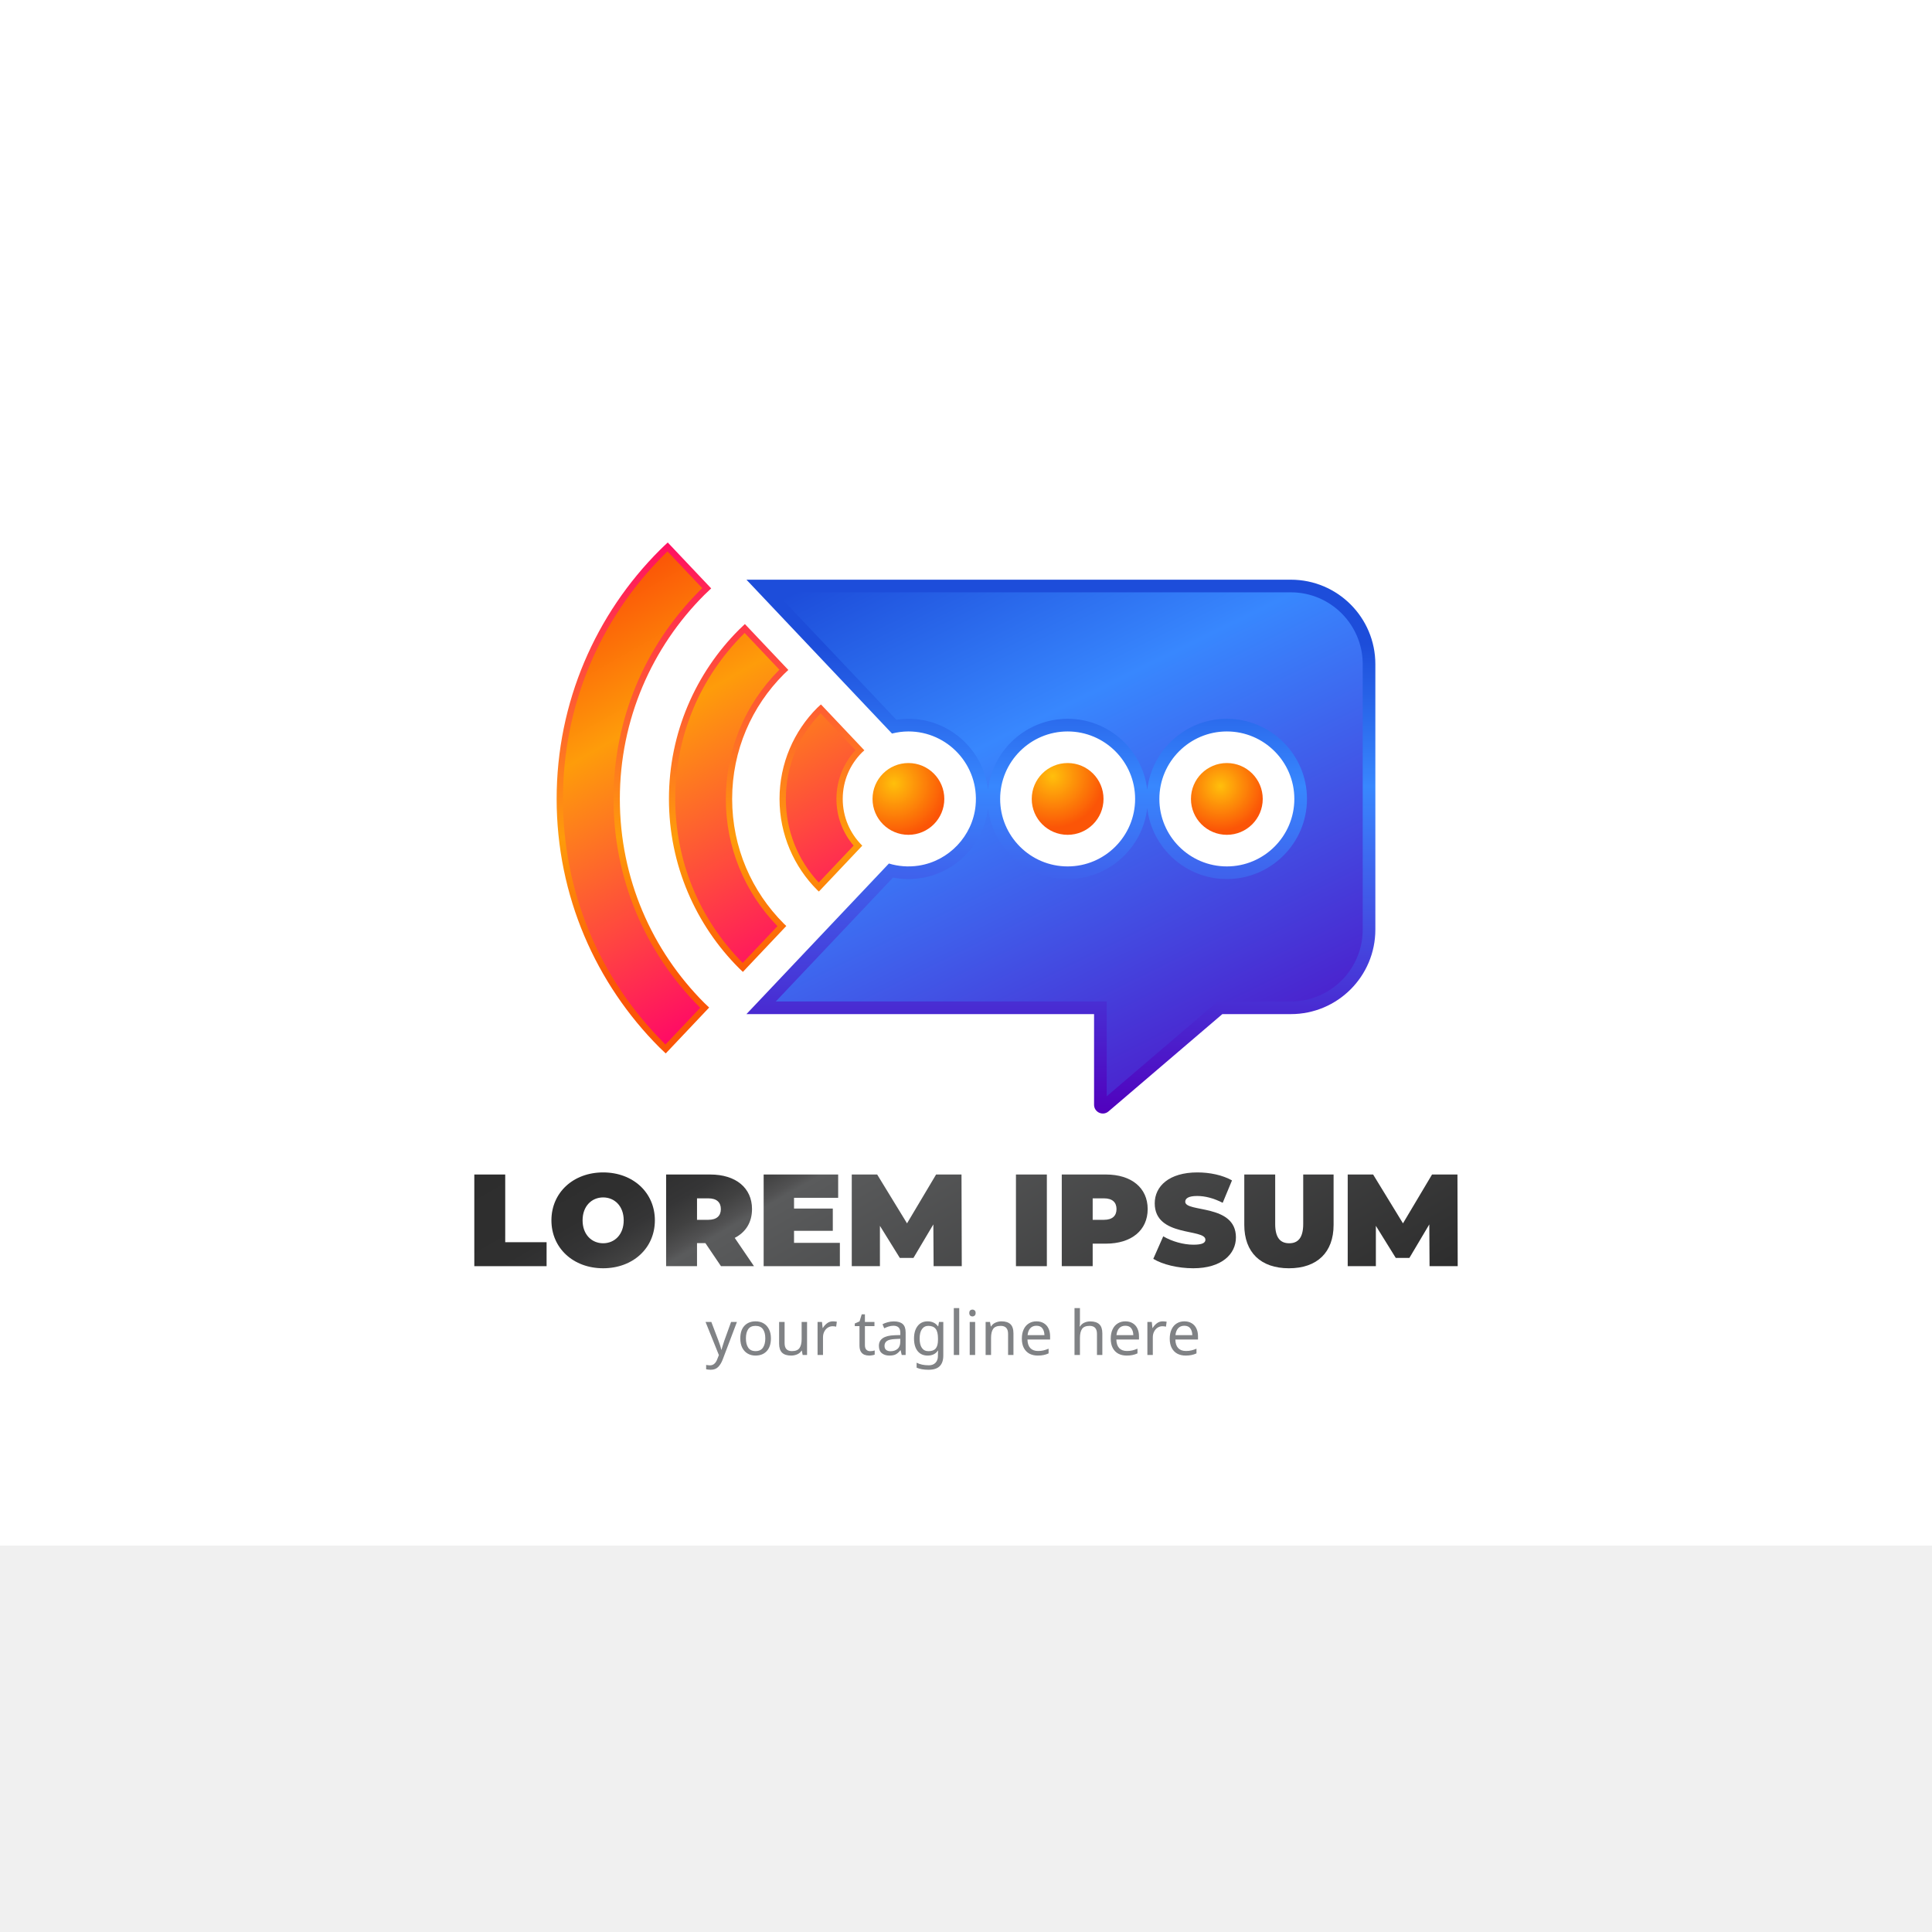
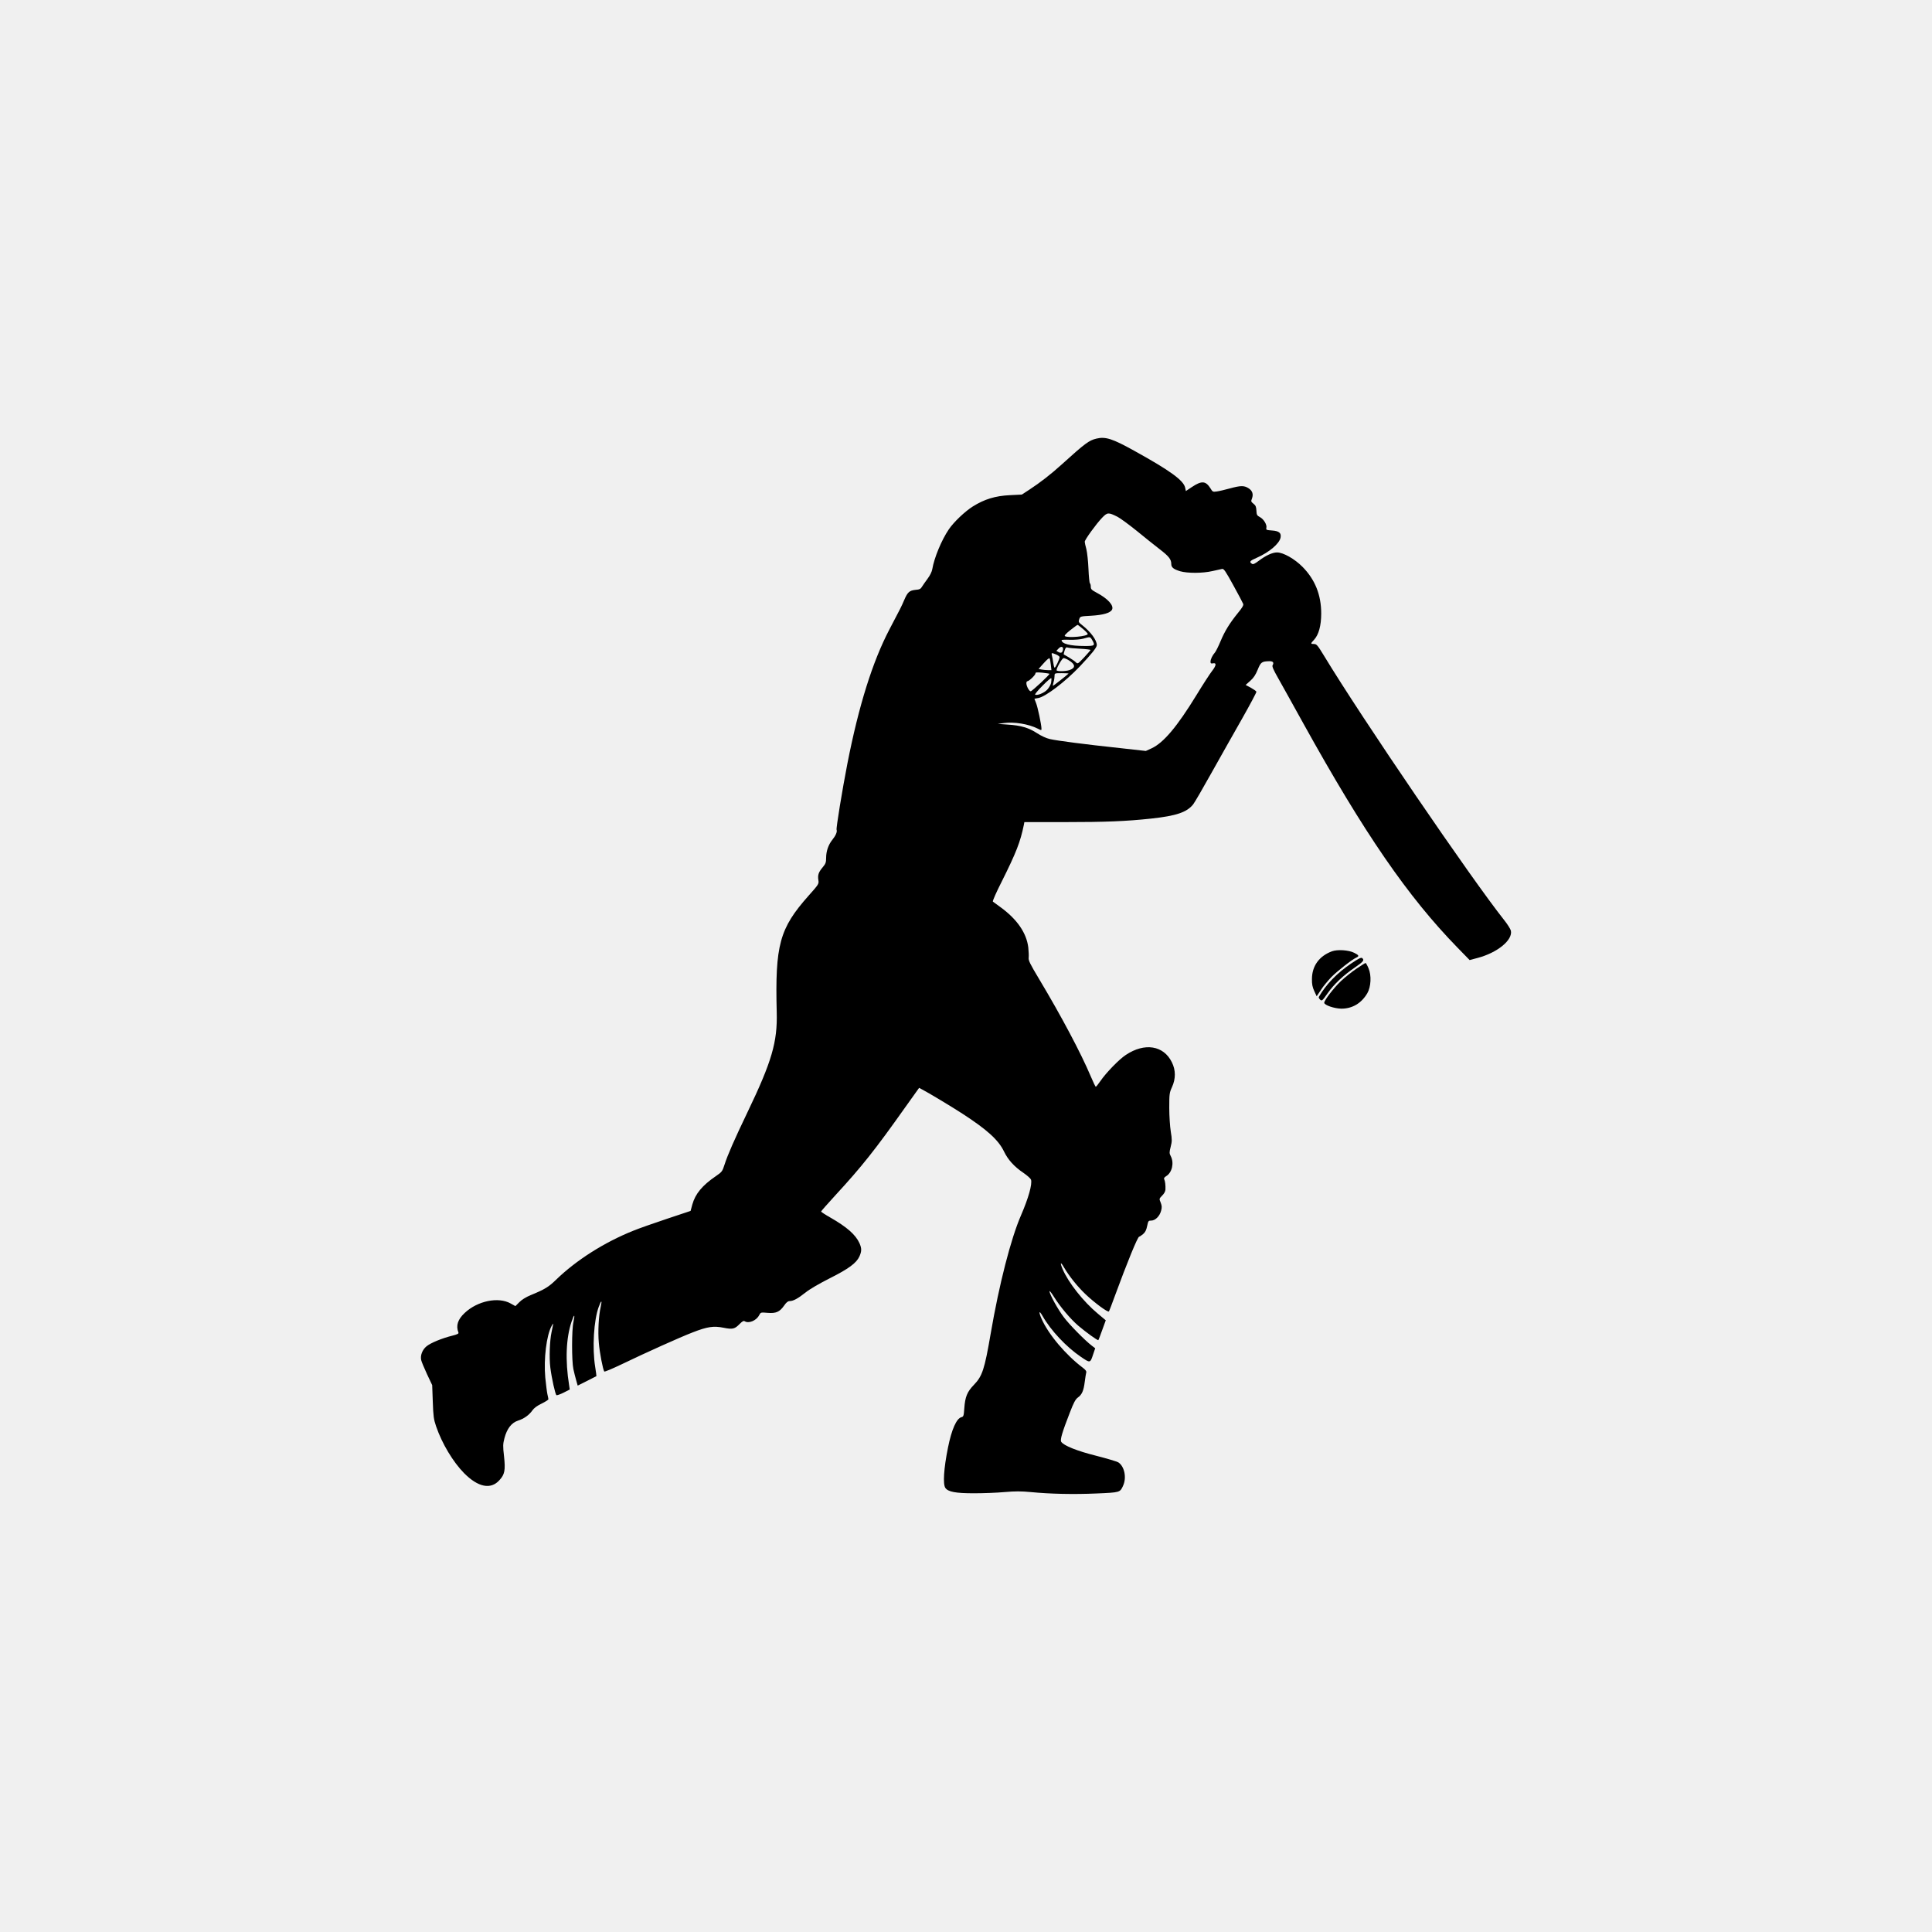
- <svg xmlns="http://www.w3.org/2000/svg" version="1.1" x="0px" y="0px" viewBox="0 0 500 500" style="enable-background:new 0 0 500 500;" xml:space="preserve">
-   <g id="BACKGROUND">
-     <rect style="fill:#FFFFFF;" width="500" height="400" />
-   </g>
-   <g id="OBJECTS">
-     <g>
-       <linearGradient id="SVGID_1_" gradientUnits="userSpaceOnUse" x1="183.877" y1="254.275" x2="183.877" y2="132.001">
-         <stop offset="0" style="stop-color:#FB5507" />
-         <stop offset="0.307" style="stop-color:#FE9C0A" />
-         <stop offset="1" style="stop-color:#FF006C" />
-       </linearGradient>
-       <path style="fill:url(#SVGID_1_);" d="M189.479,206.762c0.004-12.623,5.093-23.976,13.361-32.257    c0.384-0.383,0.781-0.753,1.178-1.122l-11.239-11.88c-0.507,0.474-1.015,0.946-1.505,1.436    c-11.203,11.19-18.156,26.736-18.152,43.824c-0.004,17.088,6.95,32.634,18.152,43.824c0.32,0.32,0.656,0.624,0.983,0.938    l11.238-11.88c-0.217-0.209-0.441-0.411-0.655-0.624C194.572,230.739,189.483,219.386,189.479,206.762z M160.416,206.762    c0.004-20.649,8.346-39.268,21.874-52.808c0.574-0.573,1.17-1.124,1.762-1.678l-11.239-11.88    c-0.701,0.659-1.409,1.312-2.089,1.993c-16.462,16.449-26.669,39.26-26.665,64.374c-0.004,25.114,10.202,47.925,26.665,64.374    c0.51,0.51,1.044,0.996,1.566,1.494l11.238-11.88c-0.412-0.394-0.835-0.777-1.238-1.18    C168.763,246.03,160.42,227.411,160.416,206.762z M218.099,206.762c0.004-4.72,1.89-8.918,4.979-12.02    c0.197-0.197,0.411-0.373,0.617-0.56l-11.231-11.872c-0.315,0.292-0.649,0.562-0.952,0.866c-6.023,6.011-9.774,14.401-9.77,23.586    c-0.004,9.185,3.746,17.576,9.77,23.586c0.133,0.133,0.282,0.249,0.418,0.38l11.231-11.872c-0.026-0.025-0.056-0.048-0.082-0.074    C219.989,215.68,218.103,211.482,218.099,206.762z" />
-       <linearGradient id="SVGID_00000042705596869933695150000014910343191480596902_" gradientUnits="userSpaceOnUse" x1="274.56" y1="166.775" x2="274.56" y2="288.292">
-         <stop offset="0" style="stop-color:#1D4DDA" />
-         <stop offset="0.303" style="stop-color:#3887FE" />
-         <stop offset="1" style="stop-color:#5100BD" />
-       </linearGradient>
-       <path style="fill:url(#SVGID_00000042705596869933695150000014910343191480596902_);" d="M334.077,150.024H193.18l37.667,39.818    c1.364-0.343,2.783-0.545,4.251-0.545c10.192,0,18.373,8.775,17.384,19.167c-0.749,7.868-6.896,14.357-14.708,15.558    c-2.715,0.417-5.327,0.182-7.727-0.545l-36.868,38.973h89.964v23.463c0,1.932,2.265,2.976,3.734,1.721l29.466-25.184h17.733    c12.075,0,21.864-9.789,21.864-21.864v-68.699C355.94,159.813,346.152,150.024,334.077,150.024z M276.302,224.228    c-9.63,0-17.465-7.835-17.465-17.465c0-9.631,7.835-17.465,17.465-17.465c9.631,0,17.466,7.835,17.466,17.465    C293.768,216.393,285.933,224.228,276.302,224.228z M317.507,224.228c-9.63,0-17.465-7.835-17.465-17.465    c0-9.631,7.835-17.465,17.465-17.465c9.63,0,17.466,7.835,17.466,17.465C334.973,216.393,327.138,224.228,317.507,224.228z" />
-       <linearGradient id="SVGID_00000097464297704686075640000007900883910962373514_" gradientUnits="userSpaceOnUse" x1="238.854" y1="136.805" x2="322.982" y2="306.875">
-         <stop offset="0" style="stop-color:#1D4DDA" />
-         <stop offset="0.303" style="stop-color:#3887FE" />
-         <stop offset="1" style="stop-color:#5100BD" />
-       </linearGradient>
-       <path style="fill:url(#SVGID_00000097464297704686075640000007900883910962373514_);" d="M286.416,259.178h-85.638l30.335-32.068    c1.313,0.259,2.647,0.39,3.984,0.39c10.635,0,19.426-8.046,20.603-18.371c1.177,10.325,9.968,18.371,20.603,18.371    c10.632,0,19.421-8.043,20.601-18.363c1.182,10.32,9.971,18.363,20.603,18.363c11.434,0,20.737-9.303,20.737-20.737    s-9.303-20.737-20.737-20.737c-10.632,0-19.421,8.043-20.603,18.363c-1.18-10.32-9.969-18.363-20.601-18.363    c-10.635,0-19.426,8.046-20.603,18.371c-1.177-10.325-9.967-18.371-20.603-18.371c-1.027,0-2.072,0.083-3.121,0.249l-31.2-32.981    h133.3c10.252,0,18.593,8.341,18.593,18.593v68.699c0,10.252-8.341,18.592-18.593,18.592h-18.94l-28.721,24.547V259.178z" />
-       <linearGradient id="SVGID_00000181067602986707116040000017280350676390588567_" gradientUnits="userSpaceOnUse" x1="161.362" y1="150.685" x2="217.764" y2="250.077">
-         <stop offset="0" style="stop-color:#FB5507" />
-         <stop offset="0.307" style="stop-color:#FE9C0A" />
-         <stop offset="1" style="stop-color:#FF006C" />
-       </linearGradient>
-       <path style="fill:url(#SVGID_00000181067602986707116040000017280350676390588567_);" d="M192.204,249.201    c-11.255-11.359-17.45-26.417-17.446-42.439c-0.003-16.127,6.273-31.279,17.673-42.667c0.094-0.094,0.19-0.188,0.286-0.281    l8.993,9.507c-0.008,0.008-0.016,0.016-0.024,0.022c-8.923,8.94-13.838,20.806-13.843,33.418    c0.005,12.384,4.744,24.048,13.359,32.925L192.204,249.201z" />
-       <linearGradient id="SVGID_00000033365718455351021110000010146563321315045024_" gradientUnits="userSpaceOnUse" x1="144.973" y1="158.302" x2="202.362" y2="259.432">
-         <stop offset="0" style="stop-color:#FB5507" />
-         <stop offset="0.307" style="stop-color:#FE9C0A" />
-         <stop offset="1" style="stop-color:#FF006C" />
-       </linearGradient>
-       <path style="fill:url(#SVGID_00000033365718455351021110000010146563321315045024_);" d="M171.88,269.98    c-16.889-16.876-26.189-39.327-26.186-63.217c-0.003-23.892,9.297-46.343,26.186-63.219c0.284-0.284,0.573-0.564,0.864-0.84    l8.993,9.504c-0.204,0.195-0.406,0.39-0.604,0.589c-14.41,14.424-22.349,33.589-22.354,53.965    c0.005,20.376,7.944,39.539,22.354,53.964c0.027,0.029,0.056,0.056,0.085,0.085l-8.993,9.508    C172.11,270.207,171.994,270.093,171.88,269.98z" />
-       <linearGradient id="SVGID_00000183218000613207898360000016263279224459555983_" gradientUnits="userSpaceOnUse" x1="178.729" y1="145.341" x2="232.483" y2="240.066">
-         <stop offset="0" style="stop-color:#FB5507" />
-         <stop offset="0.307" style="stop-color:#FE9C0A" />
-         <stop offset="1" style="stop-color:#FF006C" />
-       </linearGradient>
-       <path style="fill:url(#SVGID_00000183218000613207898360000016263279224459555983_);" d="M211.891,228.388    c-5.505-5.888-8.517-13.52-8.512-21.623c-0.005-8.353,3.193-16.202,9.012-22.151l9.006,9.519    c-3.185,3.466-4.929,7.918-4.933,12.629c0.003,4.473,1.573,8.71,4.452,12.087L211.891,228.388z" />
-       <radialGradient id="SVGID_00000125561120706559706660000013294854112995231387_" cx="231.384" cy="202.774" r="13.611" gradientUnits="userSpaceOnUse">
-         <stop offset="0" style="stop-color:#FFBF0B" />
-         <stop offset="1" style="stop-color:#FB5507" />
-       </radialGradient>
-       <circle style="fill:url(#SVGID_00000125561120706559706660000013294854112995231387_);" cx="235.098" cy="206.762" r="9.288" />
-       <radialGradient id="SVGID_00000114770963568198531250000016117456104729372816_" cx="272.451" cy="200.87" r="13.327" gradientUnits="userSpaceOnUse">
-         <stop offset="0" style="stop-color:#FFBF0B" />
-         <stop offset="1" style="stop-color:#FB5507" />
-       </radialGradient>
-       <circle style="fill:url(#SVGID_00000114770963568198531250000016117456104729372816_);" cx="276.303" cy="206.762" r="9.288" />
-       <radialGradient id="SVGID_00000096022652792983084850000014182099028057390258_" cx="315.83" cy="203.453" r="11.504" gradientUnits="userSpaceOnUse">
-         <stop offset="0" style="stop-color:#FFBF0B" />
-         <stop offset="1" style="stop-color:#FB5507" />
-       </radialGradient>
-       <circle style="fill:url(#SVGID_00000096022652792983084850000014182099028057390258_);" cx="317.507" cy="206.762" r="9.288" />
-     </g>
-   </g>
-   <g id="TEXTS">
-     <g>
-       <g>
-         <linearGradient id="SVGID_00000052086072981010781620000001994532266596305797_" gradientUnits="userSpaceOnUse" x1="213.029" y1="251.84" x2="286.927" y2="379.836">
-           <stop offset="0" style="stop-color:#2D2D2D" />
-           <stop offset="0.159" style="stop-color:#2F2F2F" />
-           <stop offset="0.217" style="stop-color:#353536" />
-           <stop offset="0.258" style="stop-color:#414141" />
-           <stop offset="0.291" style="stop-color:#515152" />
-           <stop offset="0.304" style="stop-color:#5A5B5C" />
-           <stop offset="1" style="stop-color:#2D2D2D" />
-         </linearGradient>
-         <path style="fill:url(#SVGID_00000052086072981010781620000001994532266596305797_);" d="M122.751,303.962h7.998v17.521h10.709     v6.202h-18.707V303.962z" />
-         <linearGradient id="SVGID_00000149367995824804865220000007294104128391948200_" gradientUnits="userSpaceOnUse" x1="213.029" y1="251.84" x2="286.927" y2="379.836">
-           <stop offset="0" style="stop-color:#2D2D2D" />
-           <stop offset="0.159" style="stop-color:#2F2F2F" />
-           <stop offset="0.217" style="stop-color:#353536" />
-           <stop offset="0.258" style="stop-color:#414141" />
-           <stop offset="0.291" style="stop-color:#515152" />
-           <stop offset="0.304" style="stop-color:#5A5B5C" />
-           <stop offset="1" style="stop-color:#2D2D2D" />
-         </linearGradient>
-         <path style="fill:url(#SVGID_00000149367995824804865220000007294104128391948200_);" d="M142.708,315.823     c0-7.185,5.66-12.403,13.386-12.403c7.727,0,13.387,5.219,13.387,12.403s-5.66,12.403-13.387,12.403     C148.368,328.227,142.708,323.008,142.708,315.823z M161.415,315.823c0-3.694-2.372-5.931-5.321-5.931     c-2.948,0-5.321,2.236-5.321,5.931s2.373,5.931,5.321,5.931C159.043,321.754,161.415,319.518,161.415,315.823z" />
-         <linearGradient id="SVGID_00000072997866395569467050000003131721568175093177_" gradientUnits="userSpaceOnUse" x1="213.029" y1="251.84" x2="286.927" y2="379.836">
-           <stop offset="0" style="stop-color:#2D2D2D" />
-           <stop offset="0.159" style="stop-color:#2F2F2F" />
-           <stop offset="0.217" style="stop-color:#353536" />
-           <stop offset="0.258" style="stop-color:#414141" />
-           <stop offset="0.291" style="stop-color:#515152" />
-           <stop offset="0.304" style="stop-color:#5A5B5C" />
-           <stop offset="1" style="stop-color:#2D2D2D" />
-         </linearGradient>
-         <path style="fill:url(#SVGID_00000072997866395569467050000003131721568175093177_);" d="M182.557,321.72h-2.169v5.965h-7.998     v-23.723h11.421c6.608,0,10.811,3.457,10.811,8.946c0,3.423-1.627,5.999-4.474,7.456l4.982,7.32h-8.541L182.557,321.72z      M183.303,310.13h-2.915v5.558h2.915c2.203,0,3.253-1.051,3.253-2.779C186.556,311.181,185.505,310.13,183.303,310.13z" />
-         <linearGradient id="SVGID_00000134952400367087714740000004078935963981542075_" gradientUnits="userSpaceOnUse" x1="213.029" y1="251.84" x2="286.927" y2="379.836">
-           <stop offset="0" style="stop-color:#2D2D2D" />
-           <stop offset="0.159" style="stop-color:#2F2F2F" />
-           <stop offset="0.217" style="stop-color:#353536" />
-           <stop offset="0.258" style="stop-color:#414141" />
-           <stop offset="0.291" style="stop-color:#515152" />
-           <stop offset="0.304" style="stop-color:#5A5B5C" />
-           <stop offset="1" style="stop-color:#2D2D2D" />
-         </linearGradient>
-         <path style="fill:url(#SVGID_00000134952400367087714740000004078935963981542075_);" d="M217.357,321.652v6.032h-19.724v-23.723     h19.283v6.032h-11.421v2.779h10.032v5.761h-10.032v3.118H217.357z" />
-         <linearGradient id="SVGID_00000056386253190614387220000017876915563893686690_" gradientUnits="userSpaceOnUse" x1="213.029" y1="251.84" x2="286.927" y2="379.836">
-           <stop offset="0" style="stop-color:#2D2D2D" />
-           <stop offset="0.159" style="stop-color:#2F2F2F" />
-           <stop offset="0.217" style="stop-color:#353536" />
-           <stop offset="0.258" style="stop-color:#414141" />
-           <stop offset="0.291" style="stop-color:#515152" />
-           <stop offset="0.304" style="stop-color:#5A5B5C" />
-           <stop offset="1" style="stop-color:#2D2D2D" />
-         </linearGradient>
-         <path style="fill:url(#SVGID_00000056386253190614387220000017876915563893686690_);" d="M241.618,327.685l-0.068-10.811     l-5.151,8.676h-3.525l-5.151-8.304v10.438h-7.287v-23.723h6.575l7.727,12.641l7.523-12.641h6.575l0.067,23.723H241.618z" />
-         <linearGradient id="SVGID_00000054267838789972345430000007039120566421134735_" gradientUnits="userSpaceOnUse" x1="213.029" y1="251.84" x2="286.927" y2="379.836">
-           <stop offset="0" style="stop-color:#2D2D2D" />
-           <stop offset="0.159" style="stop-color:#2F2F2F" />
-           <stop offset="0.217" style="stop-color:#353536" />
-           <stop offset="0.258" style="stop-color:#414141" />
-           <stop offset="0.291" style="stop-color:#515152" />
-           <stop offset="0.304" style="stop-color:#5A5B5C" />
-           <stop offset="1" style="stop-color:#2D2D2D" />
-         </linearGradient>
-         <path style="fill:url(#SVGID_00000054267838789972345430000007039120566421134735_);" d="M262.927,303.962h7.998v23.723h-7.998     V303.962z" />
-         <linearGradient id="SVGID_00000006688273220974030640000011834878605023774336_" gradientUnits="userSpaceOnUse" x1="213.029" y1="251.84" x2="286.927" y2="379.836">
-           <stop offset="0" style="stop-color:#2D2D2D" />
-           <stop offset="0.159" style="stop-color:#2F2F2F" />
-           <stop offset="0.217" style="stop-color:#353536" />
-           <stop offset="0.258" style="stop-color:#414141" />
-           <stop offset="0.291" style="stop-color:#515152" />
-           <stop offset="0.304" style="stop-color:#5A5B5C" />
-           <stop offset="1" style="stop-color:#2D2D2D" />
-         </linearGradient>
-         <path style="fill:url(#SVGID_00000006688273220974030640000011834878605023774336_);" d="M297.018,312.908     c0,5.49-4.203,8.947-10.811,8.947h-3.423v5.829h-7.998v-23.723h11.421C292.815,303.962,297.018,307.419,297.018,312.908z      M288.952,312.908c0-1.728-1.051-2.778-3.253-2.778h-2.915v5.558h2.915C287.901,315.688,288.952,314.637,288.952,312.908z" />
-         <linearGradient id="SVGID_00000091010234971488986710000016489137510772081579_" gradientUnits="userSpaceOnUse" x1="213.029" y1="251.84" x2="286.927" y2="379.836">
-           <stop offset="0" style="stop-color:#2D2D2D" />
-           <stop offset="0.159" style="stop-color:#2F2F2F" />
-           <stop offset="0.217" style="stop-color:#353536" />
-           <stop offset="0.258" style="stop-color:#414141" />
-           <stop offset="0.291" style="stop-color:#515152" />
-           <stop offset="0.304" style="stop-color:#5A5B5C" />
-           <stop offset="1" style="stop-color:#2D2D2D" />
-         </linearGradient>
-         <path style="fill:url(#SVGID_00000091010234971488986710000016489137510772081579_);" d="M298.47,325.787l2.576-5.829     c2.237,1.321,5.219,2.169,7.829,2.169c2.271,0,3.084-0.475,3.084-1.288c0-2.982-13.115-0.576-13.115-9.421     c0-4.406,3.694-7.998,11.048-7.998c3.186,0,6.473,0.678,8.947,2.066l-2.406,5.796c-2.338-1.187-4.542-1.763-6.609-1.763     c-2.338,0-3.084,0.678-3.084,1.491c0,2.847,13.116,0.475,13.116,9.218c0,4.338-3.694,7.998-11.048,7.998     C304.841,328.227,300.842,327.244,298.47,325.787z" />
-         <linearGradient id="SVGID_00000067921958377066256770000000573267436300533130_" gradientUnits="userSpaceOnUse" x1="213.029" y1="251.84" x2="286.927" y2="379.836">
-           <stop offset="0" style="stop-color:#2D2D2D" />
-           <stop offset="0.159" style="stop-color:#2F2F2F" />
-           <stop offset="0.217" style="stop-color:#353536" />
-           <stop offset="0.258" style="stop-color:#414141" />
-           <stop offset="0.291" style="stop-color:#515152" />
-           <stop offset="0.304" style="stop-color:#5A5B5C" />
-           <stop offset="1" style="stop-color:#2D2D2D" />
-         </linearGradient>
-         <path style="fill:url(#SVGID_00000067921958377066256770000000573267436300533130_);" d="M322.02,317.01v-13.048h7.998v12.811     c0,3.626,1.389,4.981,3.626,4.981s3.626-1.355,3.626-4.981v-12.811h7.862v13.048c0,7.116-4.27,11.217-11.557,11.217     C326.29,328.227,322.02,324.126,322.02,317.01z" />
-         <linearGradient id="SVGID_00000181783652167106575140000002425153098714881923_" gradientUnits="userSpaceOnUse" x1="213.029" y1="251.84" x2="286.927" y2="379.836">
-           <stop offset="0" style="stop-color:#2D2D2D" />
-           <stop offset="0.159" style="stop-color:#2F2F2F" />
-           <stop offset="0.217" style="stop-color:#353536" />
-           <stop offset="0.258" style="stop-color:#414141" />
-           <stop offset="0.291" style="stop-color:#515152" />
-           <stop offset="0.304" style="stop-color:#5A5B5C" />
-           <stop offset="1" style="stop-color:#2D2D2D" />
-         </linearGradient>
-         <path style="fill:url(#SVGID_00000181783652167106575140000002425153098714881923_);" d="M369.969,327.685l-0.068-10.811     l-5.151,8.676h-3.525l-5.151-8.304v10.438h-7.287v-23.723h6.575l7.727,12.641l7.523-12.641h6.575l0.067,23.723H369.969z" />
-       </g>
-     </g>
-     <g>
-       <text transform="matrix(1 0 0 1 182.5781 350.665)" style="fill:#808285; font-family:'Montserrat-Italic'; font-size:15.954px;">your tagline here</text>
-     </g>
+ <svg xmlns="http://www.w3.org/2000/svg" version="1.0" width="1920pt" height="1920pt" viewBox="0 0 1920 1920" preserveAspectRatio="xMidYMid meet">
+   <g transform="translate(0,1920) scale(0.1,-0.1)" fill="#000000" stroke="none">
+     <path d="M10895 14841 c-73 -18 -111 -46 -342 -255 -111 -101 -215 -181 -323 -252 l-75 -49 -120 -6 c-144 -7 -252 -40 -367 -112 -78 -49 -190 -155 -239 -228 -72 -106 -145 -282 -164 -395 -4 -25 -22 -62 -46 -94 -21 -29 -47 -65 -56 -80 -13 -23 -25 -29 -65 -32 -60 -6 -79 -23 -112 -101 -28 -65 -36 -82 -147 -292 -168 -321 -305 -758 -418 -1335 -50 -256 -113 -641 -107 -656 8 -20 -9 -59 -44 -102 -38 -48 -60 -112 -60 -177 0 -46 -5 -59 -35 -95 -41 -49 -50 -76 -42 -128 6 -36 2 -42 -98 -154 -289 -326 -333 -488 -316 -1158 8 -295 -49 -490 -290 -992 -131 -273 -198 -426 -229 -523 -21 -66 -26 -72 -84 -112 -138 -94 -206 -177 -236 -284 l-17 -63 -234 -78 c-129 -43 -280 -96 -336 -119 -289 -116 -566 -292 -768 -488 -72 -70 -112 -95 -249 -151 -51 -21 -92 -47 -116 -72 l-38 -38 -47 26 c-122 69 -329 26 -456 -93 -70 -65 -90 -127 -63 -196 4 -11 -11 -18 -62 -31 -104 -26 -215 -72 -256 -106 -41 -34 -63 -91 -52 -137 3 -15 29 -77 57 -138 l52 -110 6 -165 c5 -144 9 -175 33 -245 59 -172 168 -353 278 -465 139 -140 265 -166 351 -70 53 57 61 99 46 237 -12 103 -11 122 4 180 25 95 70 154 135 175 60 19 111 56 143 102 15 22 47 46 91 67 37 18 68 38 68 43 0 6 -5 29 -10 51 -5 22 -14 96 -21 164 -17 188 12 423 64 516 19 33 19 36 -2 -65 -18 -84 -24 -252 -12 -350 14 -110 49 -267 61 -275 5 -3 37 8 71 25 l61 31 -6 42 c-40 247 -31 471 25 635 26 77 35 75 18 -5 -18 -77 -18 -387 -1 -468 7 -33 20 -84 28 -112 l15 -53 92 46 c50 26 93 47 94 48 1 1 -4 42 -12 91 -31 189 -14 467 36 600 25 67 34 67 19 -1 -21 -92 -29 -246 -19 -359 8 -97 40 -262 54 -285 3 -5 81 28 173 72 245 118 581 269 706 317 146 57 208 66 307 46 90 -18 111 -13 161 39 25 25 38 32 48 26 40 -26 117 6 144 59 16 30 16 30 84 24 84 -7 120 9 165 73 21 31 38 44 54 44 36 0 81 24 158 85 42 34 139 90 242 142 187 94 264 151 294 217 23 52 23 80 0 132 -38 84 -126 161 -289 254 -51 29 -92 56 -92 60 0 4 66 79 146 166 255 277 388 443 688 867 l140 196 30 -16 c52 -26 295 -172 401 -241 245 -159 358 -261 413 -376 39 -81 101 -150 193 -212 38 -26 71 -56 75 -67 14 -44 -25 -183 -99 -354 -101 -232 -217 -683 -302 -1178 -61 -355 -83 -421 -166 -507 -68 -70 -88 -120 -96 -235 -5 -74 -8 -82 -29 -87 -48 -12 -97 -122 -133 -302 -42 -208 -52 -364 -26 -401 27 -39 102 -53 284 -53 91 0 228 5 304 12 107 9 164 9 260 0 195 -19 426 -24 654 -14 234 10 234 10 264 77 37 80 14 192 -47 232 -14 9 -112 38 -217 65 -193 48 -327 102 -351 140 -12 20 10 95 86 290 38 99 56 132 79 149 41 29 58 67 69 156 6 43 12 85 15 94 4 11 -7 26 -32 45 -171 128 -344 333 -412 488 -32 73 -25 89 11 26 81 -142 234 -305 378 -403 96 -65 94 -66 125 28 l19 56 -34 26 c-68 52 -223 209 -278 283 -59 77 -142 229 -142 257 0 10 20 -16 45 -56 61 -98 163 -219 241 -286 78 -66 193 -149 199 -143 3 2 20 48 39 101 l35 96 -80 67 c-143 119 -292 308 -349 442 -29 68 -20 77 15 15 50 -85 132 -188 213 -265 88 -84 222 -183 232 -171 4 5 30 73 59 153 122 332 227 590 242 590 4 0 21 11 38 25 22 19 33 40 41 80 11 52 13 55 41 55 40 0 84 44 98 98 9 33 8 48 -4 80 -16 39 -16 39 14 70 19 18 32 42 33 59 2 43 -3 86 -12 103 -6 10 0 19 20 32 58 35 80 131 45 198 -15 29 -15 37 -1 93 14 55 14 72 1 152 -8 50 -15 155 -15 236 0 138 2 150 27 205 38 83 38 169 -1 247 -82 168 -271 198 -458 73 -66 -43 -197 -178 -252 -259 -22 -31 -42 -57 -46 -57 -4 0 -26 46 -50 103 -98 232 -294 601 -512 965 -93 155 -109 188 -105 215 2 18 0 63 -4 102 -18 144 -111 279 -274 398 -38 28 -74 54 -78 57 -5 4 34 93 87 197 146 292 186 396 221 566 l5 27 398 0 c408 0 610 8 862 35 250 27 356 63 418 142 16 21 98 162 182 313 85 151 220 392 302 535 81 143 146 265 144 271 -3 7 -28 24 -56 40 l-51 27 46 41 c34 30 53 60 74 111 30 74 40 82 113 84 39 1 51 -13 35 -40 -7 -11 7 -44 56 -130 35 -63 147 -262 247 -444 609 -1099 1041 -1726 1535 -2233 l120 -123 79 21 c197 52 351 178 331 271 -4 16 -33 63 -65 103 -333 420 -1413 2003 -1795 2634 -61 100 -71 112 -97 112 -35 0 -35 4 1 42 46 50 71 140 71 261 0 185 -61 337 -185 463 -79 80 -192 144 -254 144 -46 0 -111 -30 -180 -82 -41 -31 -58 -39 -69 -31 -30 19 -22 30 50 61 122 54 222 139 234 199 9 46 -14 66 -85 71 -56 4 -60 6 -56 26 8 30 -26 87 -64 107 -30 16 -33 23 -35 65 -2 37 -7 51 -29 68 -25 20 -26 24 -15 52 16 43 4 79 -36 103 -43 27 -78 26 -184 -3 -48 -13 -106 -27 -129 -30 -39 -6 -43 -4 -63 30 -48 76 -87 79 -185 14 l-60 -40 -7 33 c-15 72 -146 168 -502 365 -221 123 -289 145 -381 123z m211 -777 c27 -14 113 -77 190 -139 76 -63 180 -145 230 -184 90 -69 114 -100 114 -146 0 -34 23 -52 88 -72 74 -21 223 -21 322 2 41 9 84 19 95 21 17 4 34 -21 112 -163 51 -92 95 -176 98 -185 5 -12 -11 -40 -53 -90 -83 -103 -130 -179 -173 -282 -20 -48 -45 -98 -54 -109 -27 -31 -45 -69 -45 -93 0 -17 5 -20 25 -16 37 7 32 -23 -11 -78 -19 -24 -88 -130 -152 -235 -194 -317 -329 -477 -448 -532 l-57 -26 -251 28 c-357 38 -631 74 -701 90 -37 8 -86 31 -128 58 -82 54 -161 78 -292 86 l-100 7 58 8 c103 15 249 -9 340 -55 37 -19 37 -19 37 0 0 38 -38 217 -54 255 -9 21 -16 40 -16 41 0 1 17 5 38 8 71 12 265 159 413 314 117 124 169 188 169 212 0 49 -60 131 -145 198 -36 28 -39 33 -30 59 10 29 11 29 120 35 117 7 188 27 206 60 21 41 -41 110 -153 169 -50 27 -58 35 -58 60 0 16 -4 31 -9 34 -4 3 -11 67 -14 143 -3 76 -13 164 -21 196 -9 32 -16 65 -16 73 0 20 112 175 172 238 53 55 62 56 154 10z m-343 -1115 c26 -22 47 -44 47 -49 0 -24 -195 -42 -227 -22 -8 5 10 25 54 60 36 29 69 52 72 52 3 0 27 -18 54 -41z m90 -108 c33 -56 27 -61 -70 -61 -149 0 -233 22 -233 59 0 3 37 5 82 3 49 -1 103 3 133 11 70 20 69 20 88 -12z m-290 -102 c-7 -27 -19 -32 -44 -19 l-21 12 23 24 c25 27 51 17 42 -17z m170 14 c59 -3 106 -9 105 -13 -2 -4 -31 -37 -65 -74 -62 -65 -63 -66 -82 -47 -10 10 -41 31 -67 47 -27 15 -51 29 -52 30 -2 2 1 19 8 39 9 28 16 35 29 30 9 -4 65 -9 124 -12z m-238 -57 c19 -8 35 -20 35 -26 0 -21 -42 -110 -50 -105 -4 2 -10 25 -13 50 -4 25 -9 56 -13 70 -7 29 -5 30 41 11z m-52 -103 l6 -53 -33 0 c-19 0 -47 3 -64 6 l-31 6 52 58 c32 36 54 54 58 47 4 -7 9 -36 12 -64z m177 46 c68 -41 72 -76 9 -98 -40 -14 -129 -15 -129 -1 0 24 56 120 70 120 8 0 31 -9 50 -21z m-191 -135 c7 -6 -172 -173 -186 -174 -15 0 -43 51 -43 80 0 11 4 20 10 20 16 0 80 61 80 77 0 12 11 13 68 8 37 -4 69 -9 71 -11z m190 2 c-24 -23 -154 -125 -156 -122 -1 1 2 18 7 37 6 18 10 46 10 61 0 28 0 28 72 28 39 0 69 -2 67 -4z m-173 -91 c-4 -19 -21 -50 -39 -69 -31 -33 -100 -61 -120 -49 -5 3 28 43 74 89 46 47 85 80 87 74 2 -6 1 -26 -2 -45z" />
+     <path d="M13237 9746 c-127 -47 -199 -146 -199 -276 -1 -50 5 -80 23 -119 l24 -52 42 63 c22 35 69 91 102 126 61 62 205 175 249 195 32 15 28 24 -20 48 -54 28 -167 35 -221 15z" />
+     <path d="M13425 9623 c-139 -95 -246 -205 -318 -329 -4 -6 2 -19 12 -28 18 -16 21 -13 74 62 64 92 158 180 274 259 83 57 94 71 70 92 -11 8 -36 -5 -112 -56z" />
+     <path d="M13480 9573 c-47 -32 -116 -87 -154 -123 -68 -64 -166 -191 -166 -215 0 -24 101 -58 170 -59 109 0 199 53 258 153 37 64 43 177 12 249 -12 29 -26 52 -29 52 -4 0 -45 -26 -91 -57z" />
  </g>
</svg>
